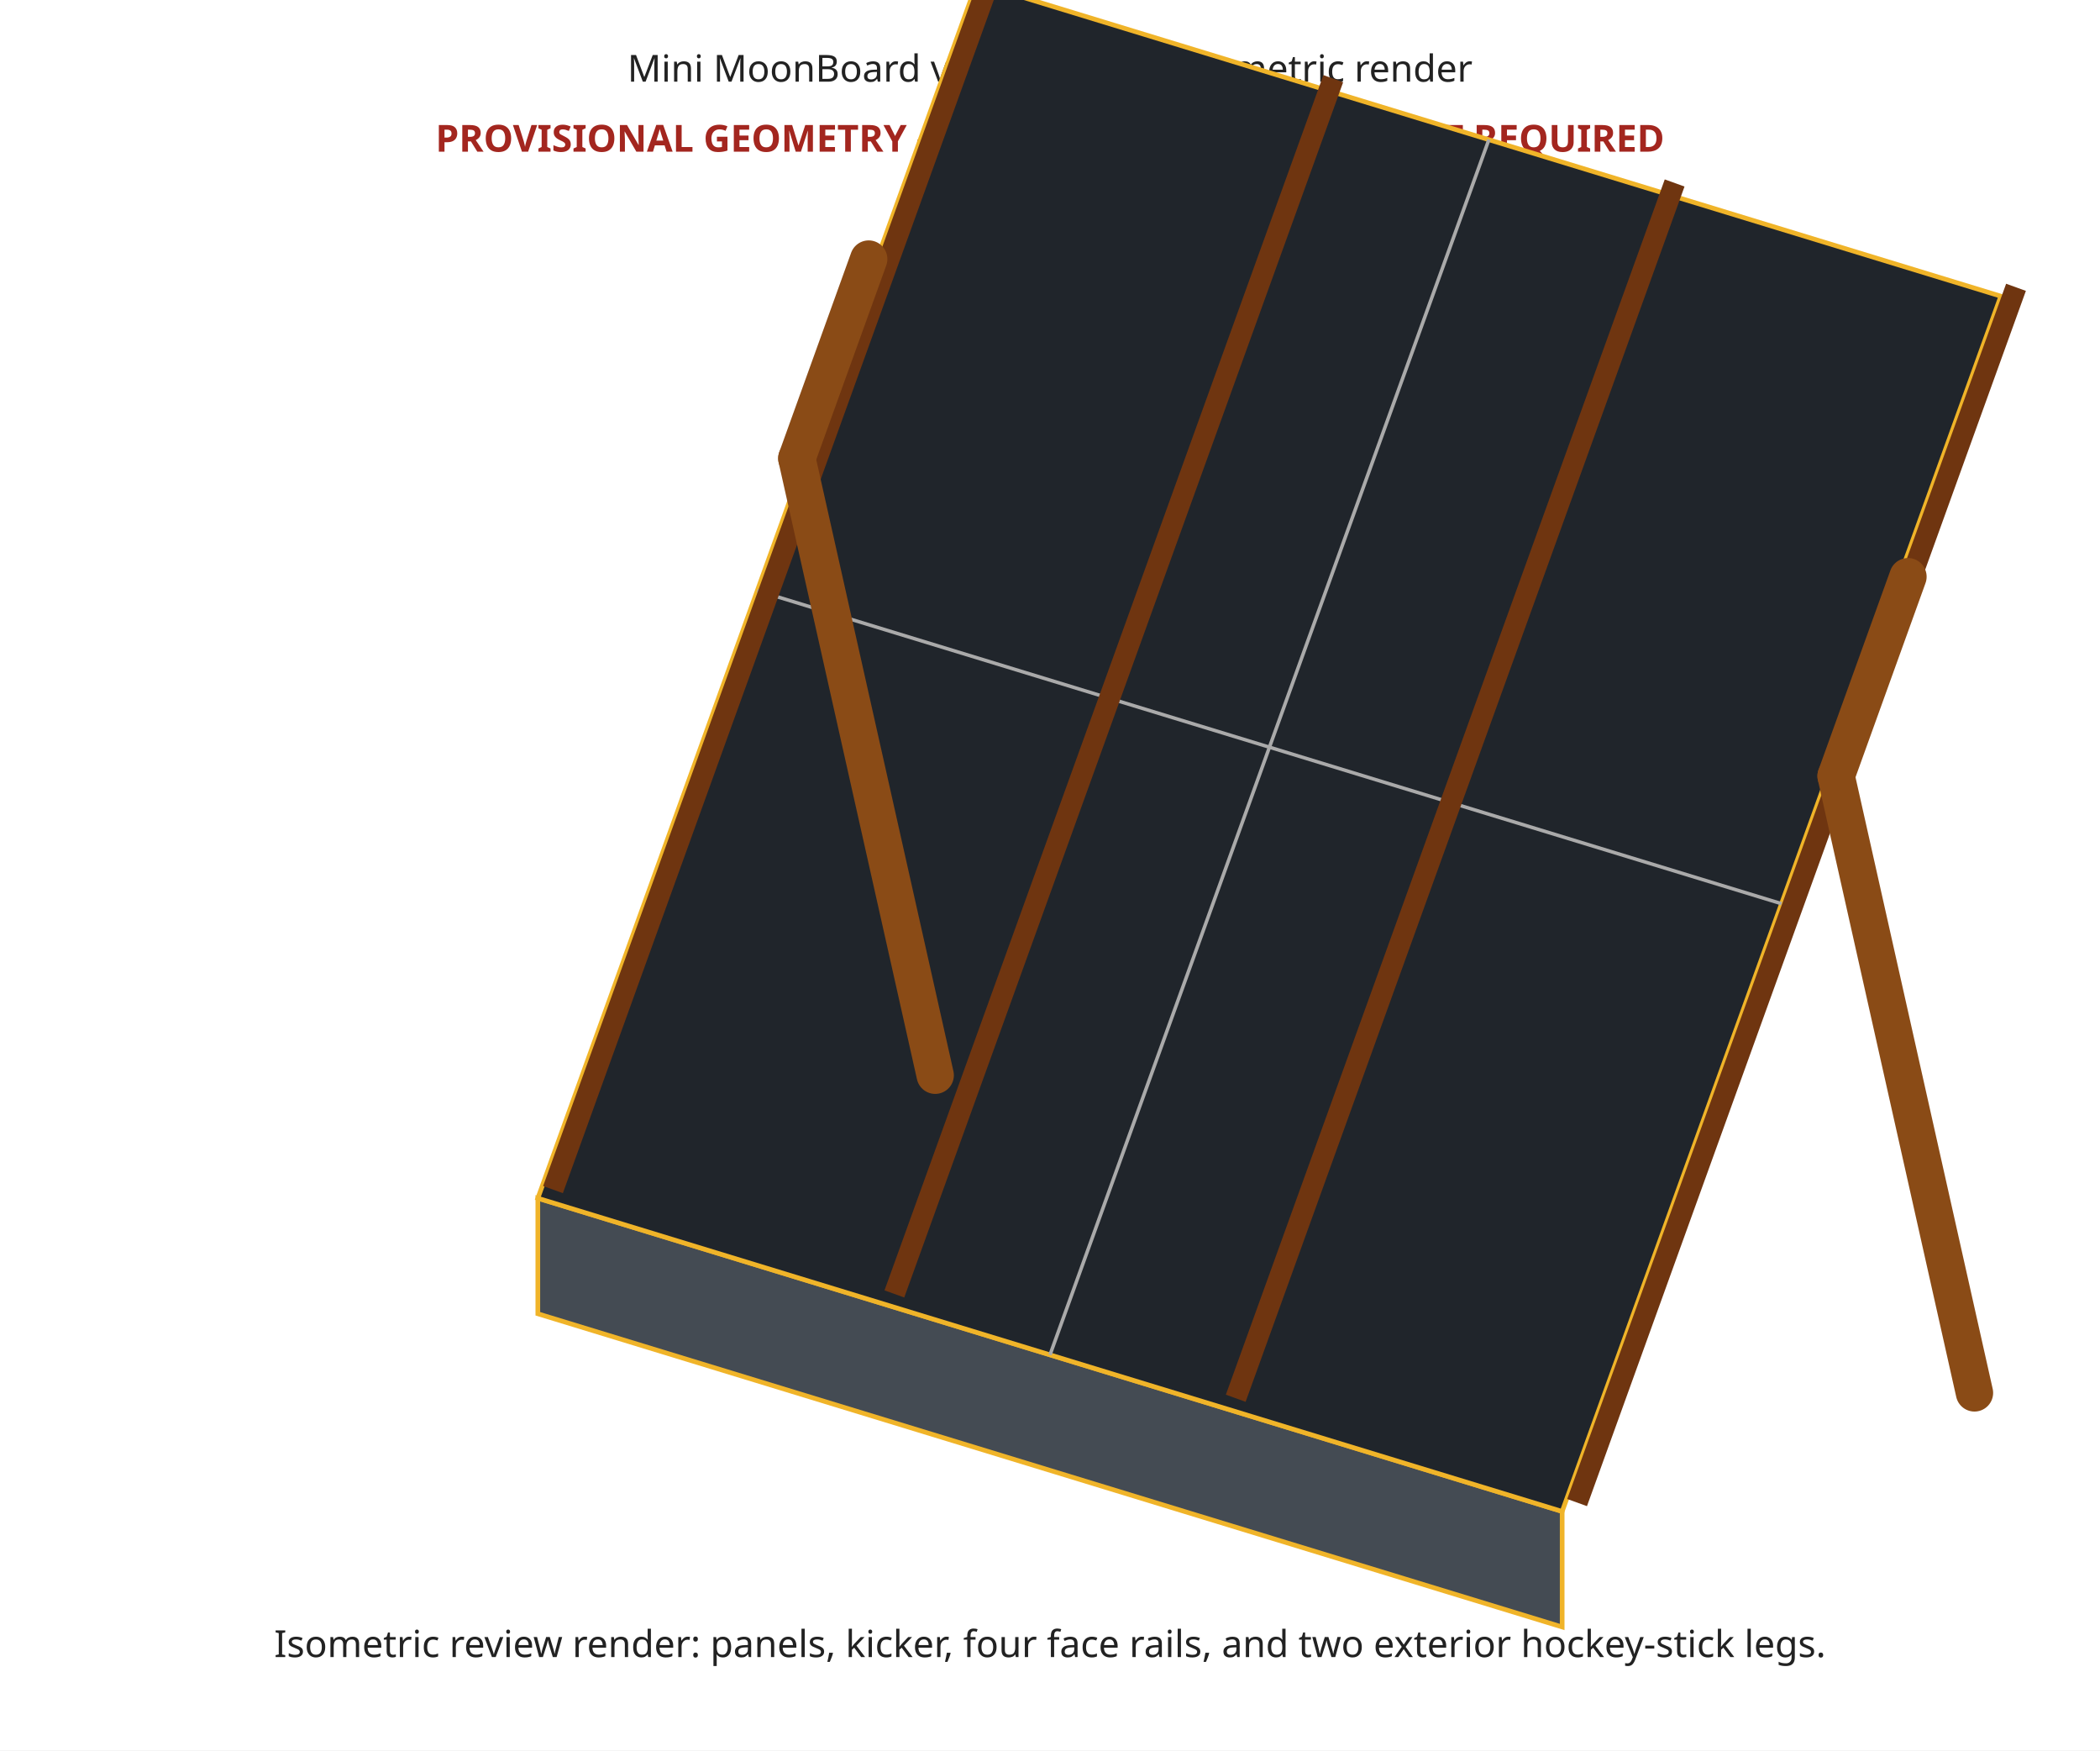
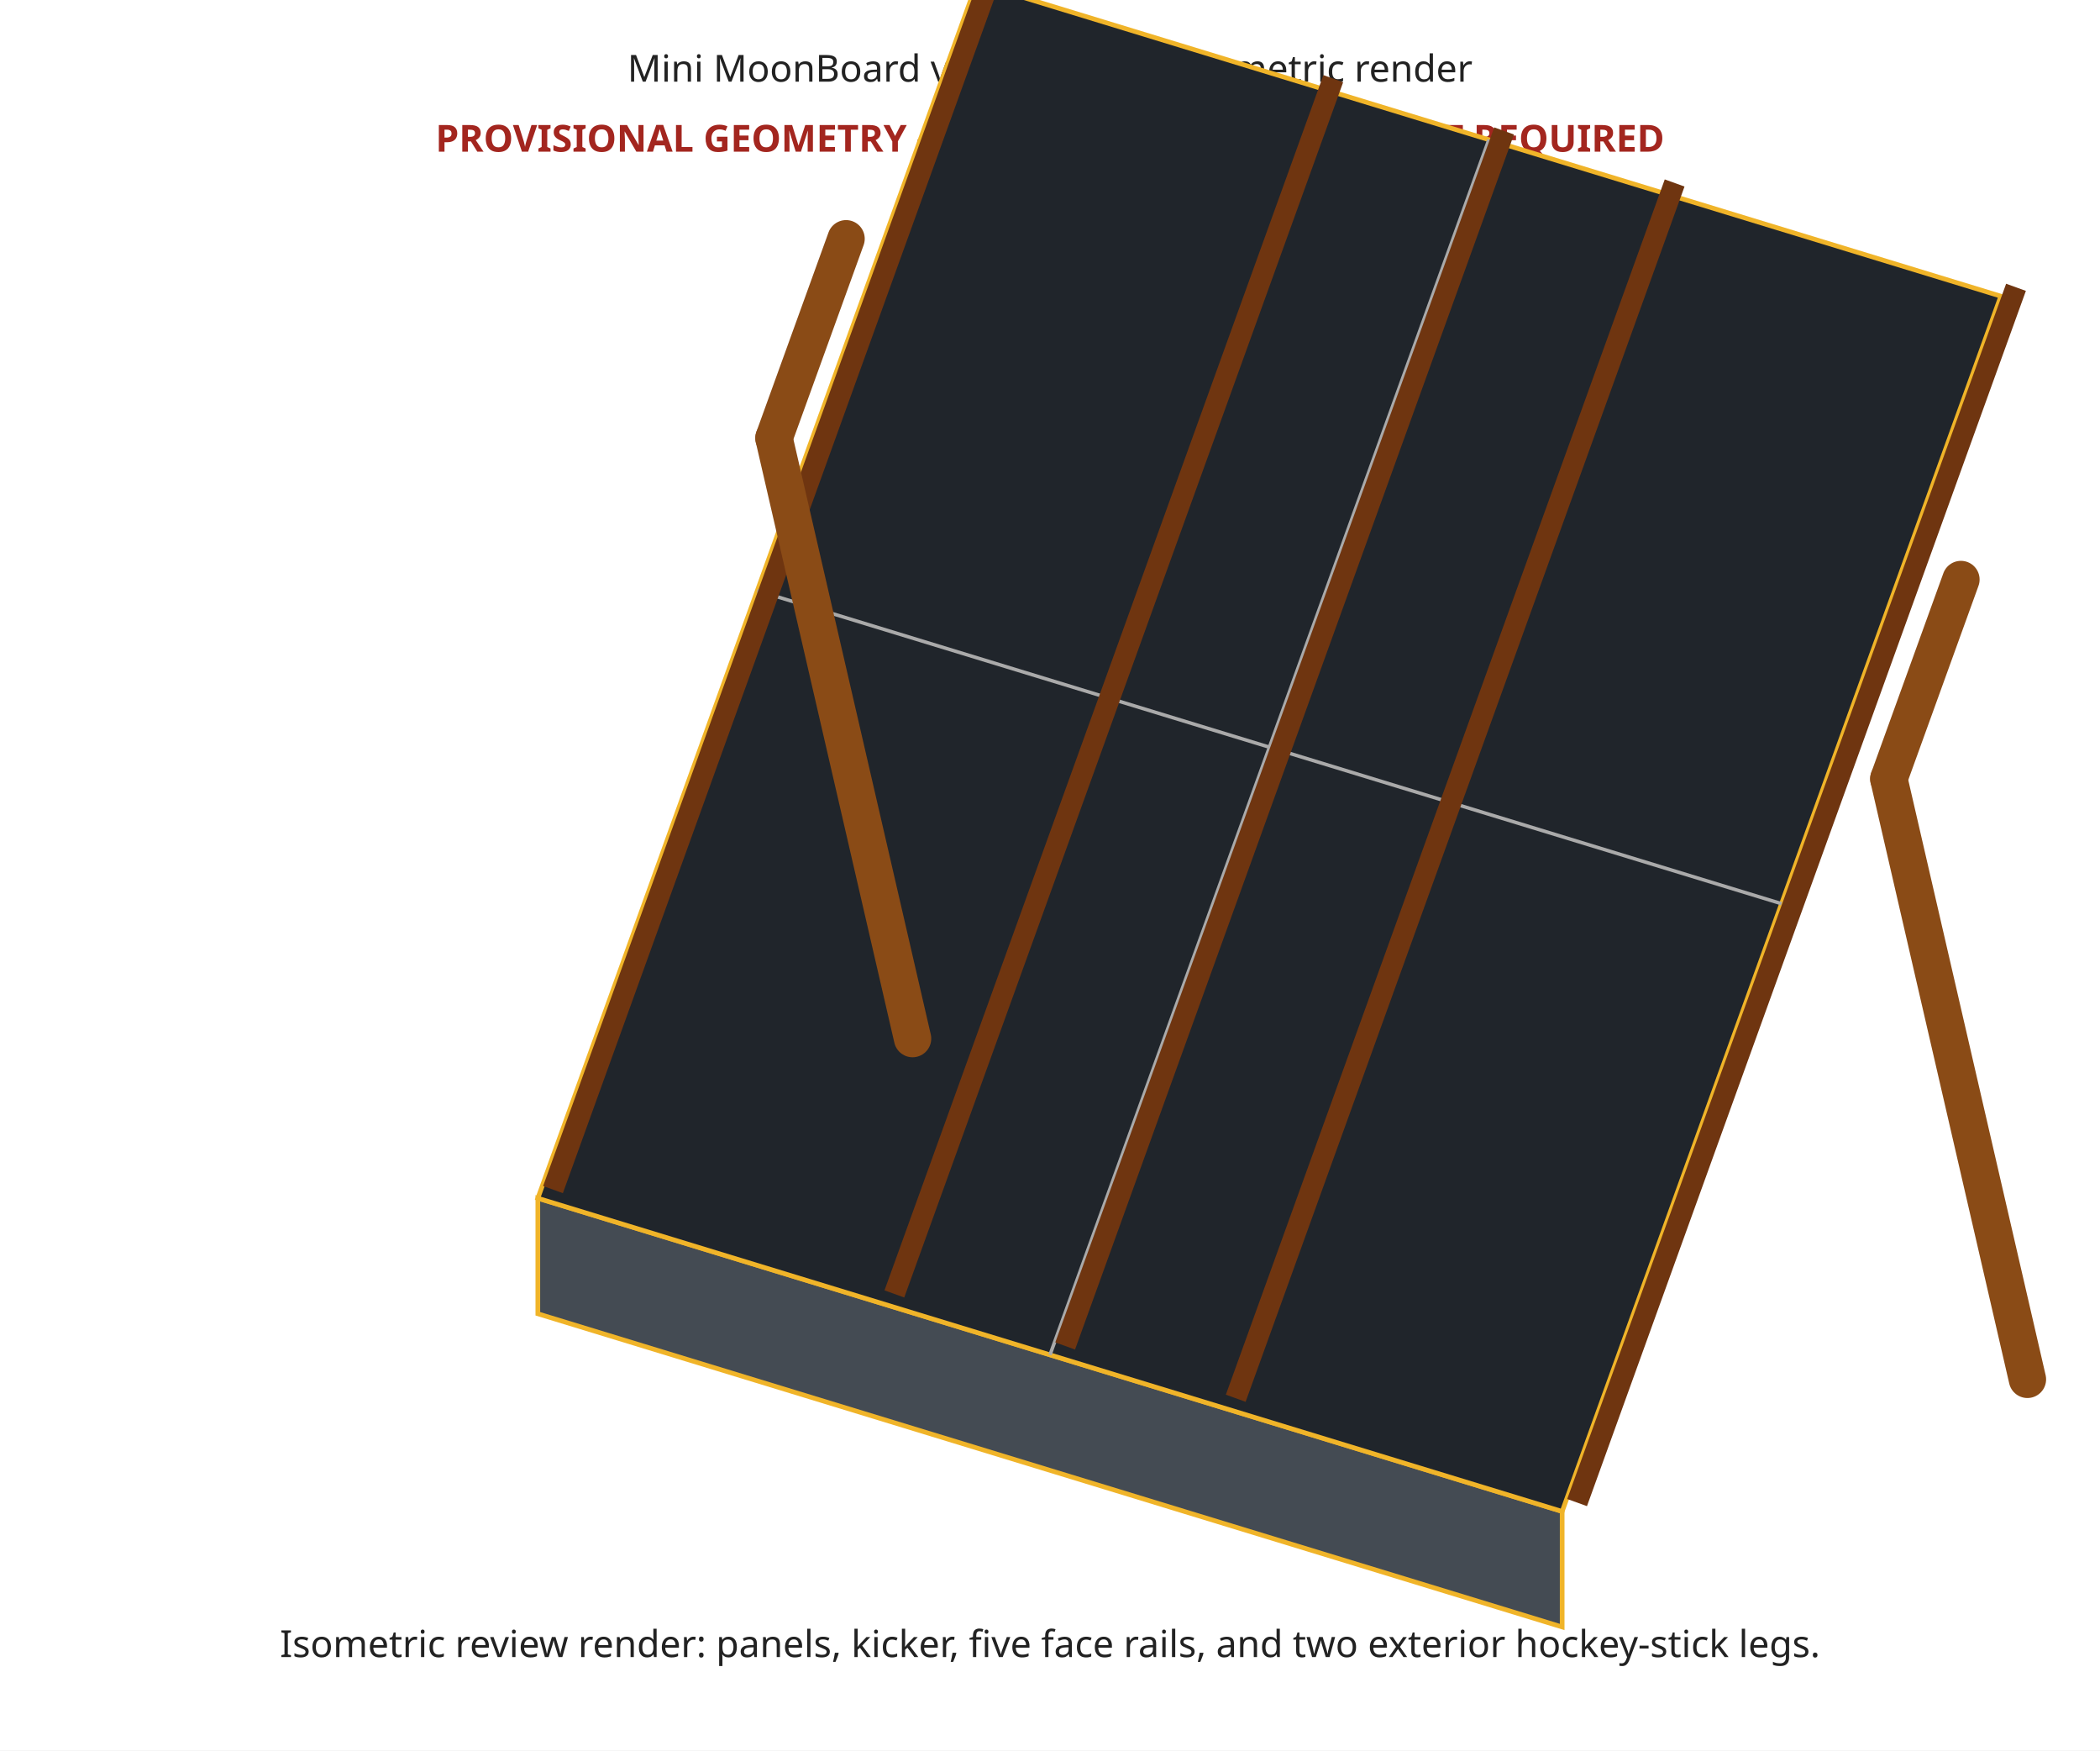
<svg xmlns="http://www.w3.org/2000/svg" width="900" height="750" viewBox="0 0 900 750" data-units="mm">
  <defs>
    <marker id="arrow" markerWidth="8" markerHeight="8" refX="4" refY="4" orient="auto-start-reverse">
      <path d="M 0 0 L 8 4 L 0 8 z" fill="#333" />
    </marker>
  </defs>
  <style>
    .panel { fill: #20252b; stroke: #f0b429; stroke-width: 2; }
    .kicker { fill: #444b53; stroke: #f0b429; stroke-width: 2; }
    .seam { stroke: #aaa; stroke-width: 1.5; }
    .dim { stroke: #333; stroke-width: 1.5; marker-start: url(#arrow); marker-end: url(#arrow); }
    .leg { stroke: #8a4b16; stroke-width: 16; stroke-linecap: round; }
    .rail { stroke: #6f3510; stroke-width: 9; }
    .guide { stroke: #777; stroke-width: 1; stroke-dasharray: 5 5; }
    text { fill: #222; font: 16px sans-serif; }
    .on-dark { fill: white; }
    .warning { fill: #a3261f; font-weight: bold; }
  </style>
  <rect width="900" height="750" fill="white" />
  <text x="450" y="35" text-anchor="middle" font-size="24">Mini MoonBoard v1 provisional isometric render</text>
  <text class="warning" x="450" y="65" text-anchor="middle">PROVISIONAL GEOMETRY - HUMAN STRUCTURAL AUDIT REQUIRED</text>
  <polygon class="kicker" points="230.5,562.9 669.5,697.1 669.5,647.6 230.5,513.4" />
  <polygon class="panel" points="230.5,513.4 669.5,647.6 857.5,126.9 418.6,-7.2" />
  <line class="seam" x1="450.0" y1="580.5" x2="638.1" y2="59.8" />
  <line class="seam" x1="324.6" y1="253.1" x2="763.5" y2="387.2" />
  <line class="rail" x1="237.0" y1="509.7" x2="425.1" y2="-11.0" />
  <line class="rail" x1="383.3" y1="554.4" x2="571.4" y2="33.7" />
+   <line class="rail" x1="456.5" y1="576.7" x2="644.6" y2="56.1" />
  <line class="rail" x1="529.6" y1="599.1" x2="717.7" y2="78.4" />
  <line class="rail" x1="675.9" y1="643.8" x2="864.0" y2="123.1" />
-   <line class="leg" x1="400.8" y1="460.7" x2="341.5" y2="196.4" />
-   <line class="leg" x1="341.5" y1="196.4" x2="372.3" y2="111.0" />
-   <line class="leg" x1="846.2" y1="596.8" x2="786.9" y2="332.5" />
-   <line class="leg" x1="786.9" y1="332.5" x2="817.7" y2="247.1" />
-   <text x="450" y="710" text-anchor="middle">Isometric review render: panels, kicker, four face rails, and two exterior hockey-stick legs.</text>
+   <line class="leg" x1="391.1" y1="445.0" x2="331.7" y2="187.7" />
+   <line class="leg" x1="331.7" y1="187.7" x2="362.6" y2="102.3" />
+   <line class="leg" x1="868.9" y1="591.0" x2="809.5" y2="333.7" />
+   <line class="leg" x1="809.5" y1="333.7" x2="840.4" y2="248.3" />
+   <text x="450" y="710" text-anchor="middle">Isometric review render: panels, kicker, five face rails, and two exterior hockey-stick legs.</text>
</svg>
